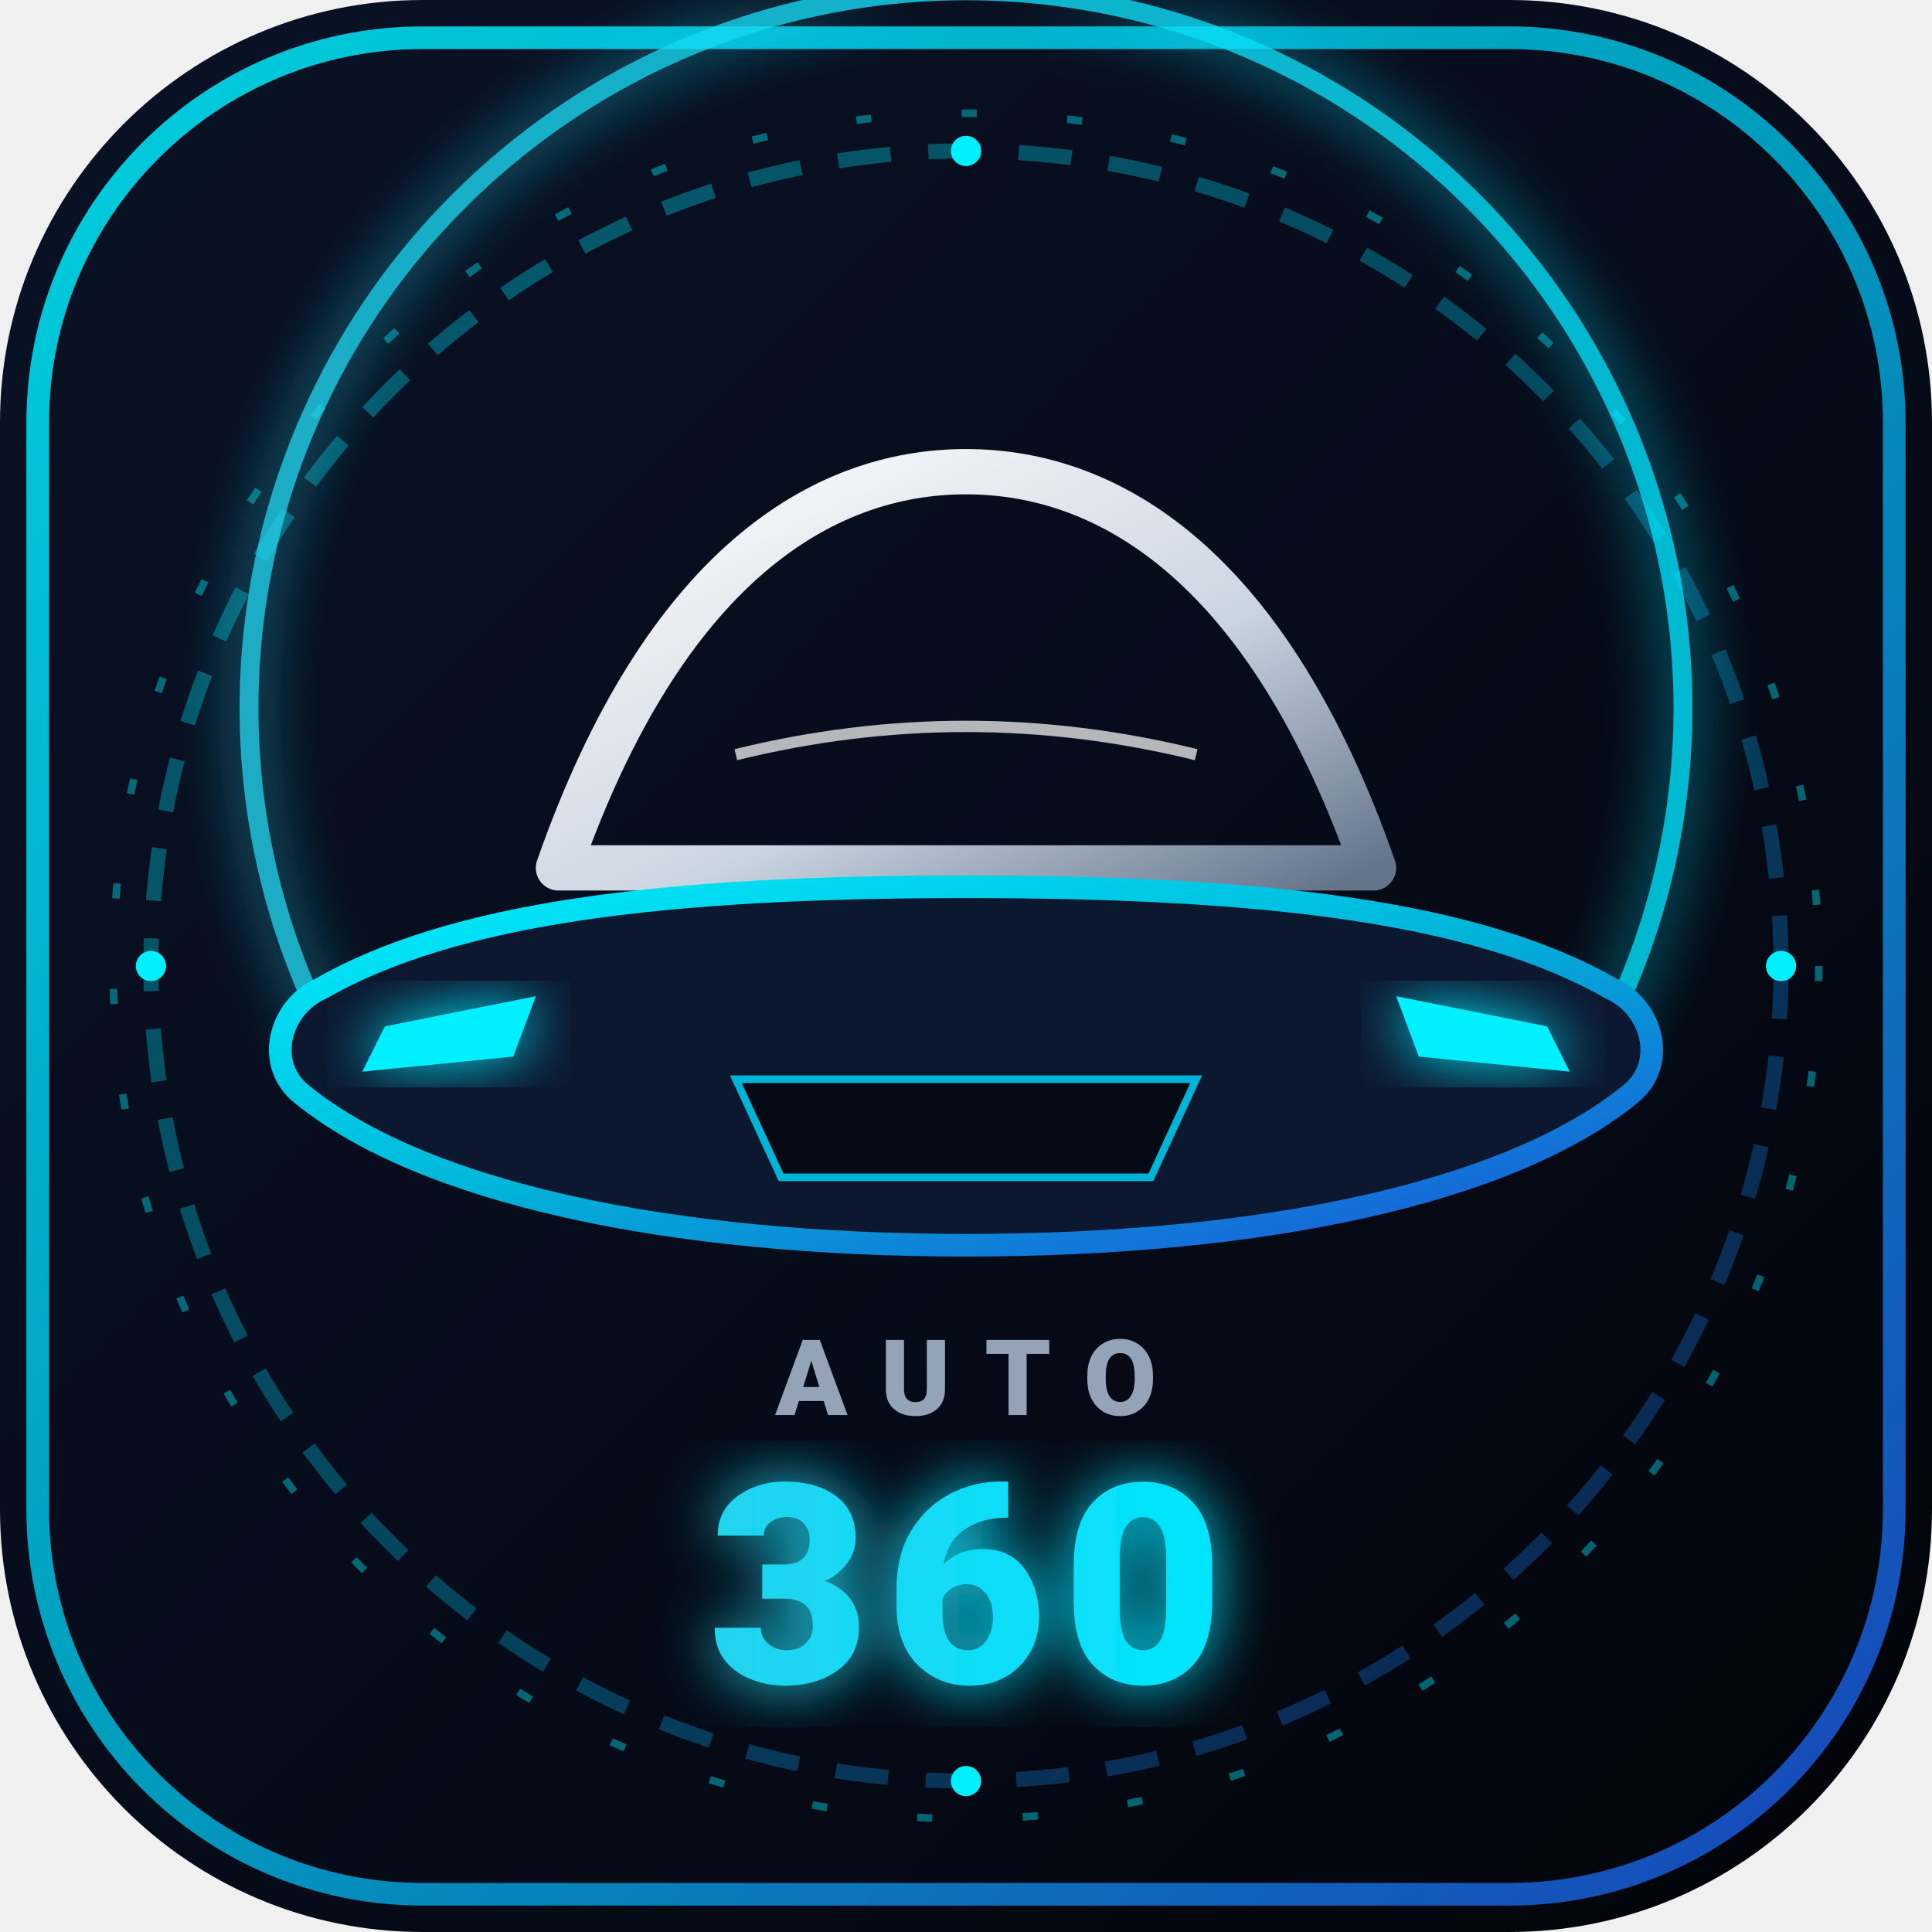
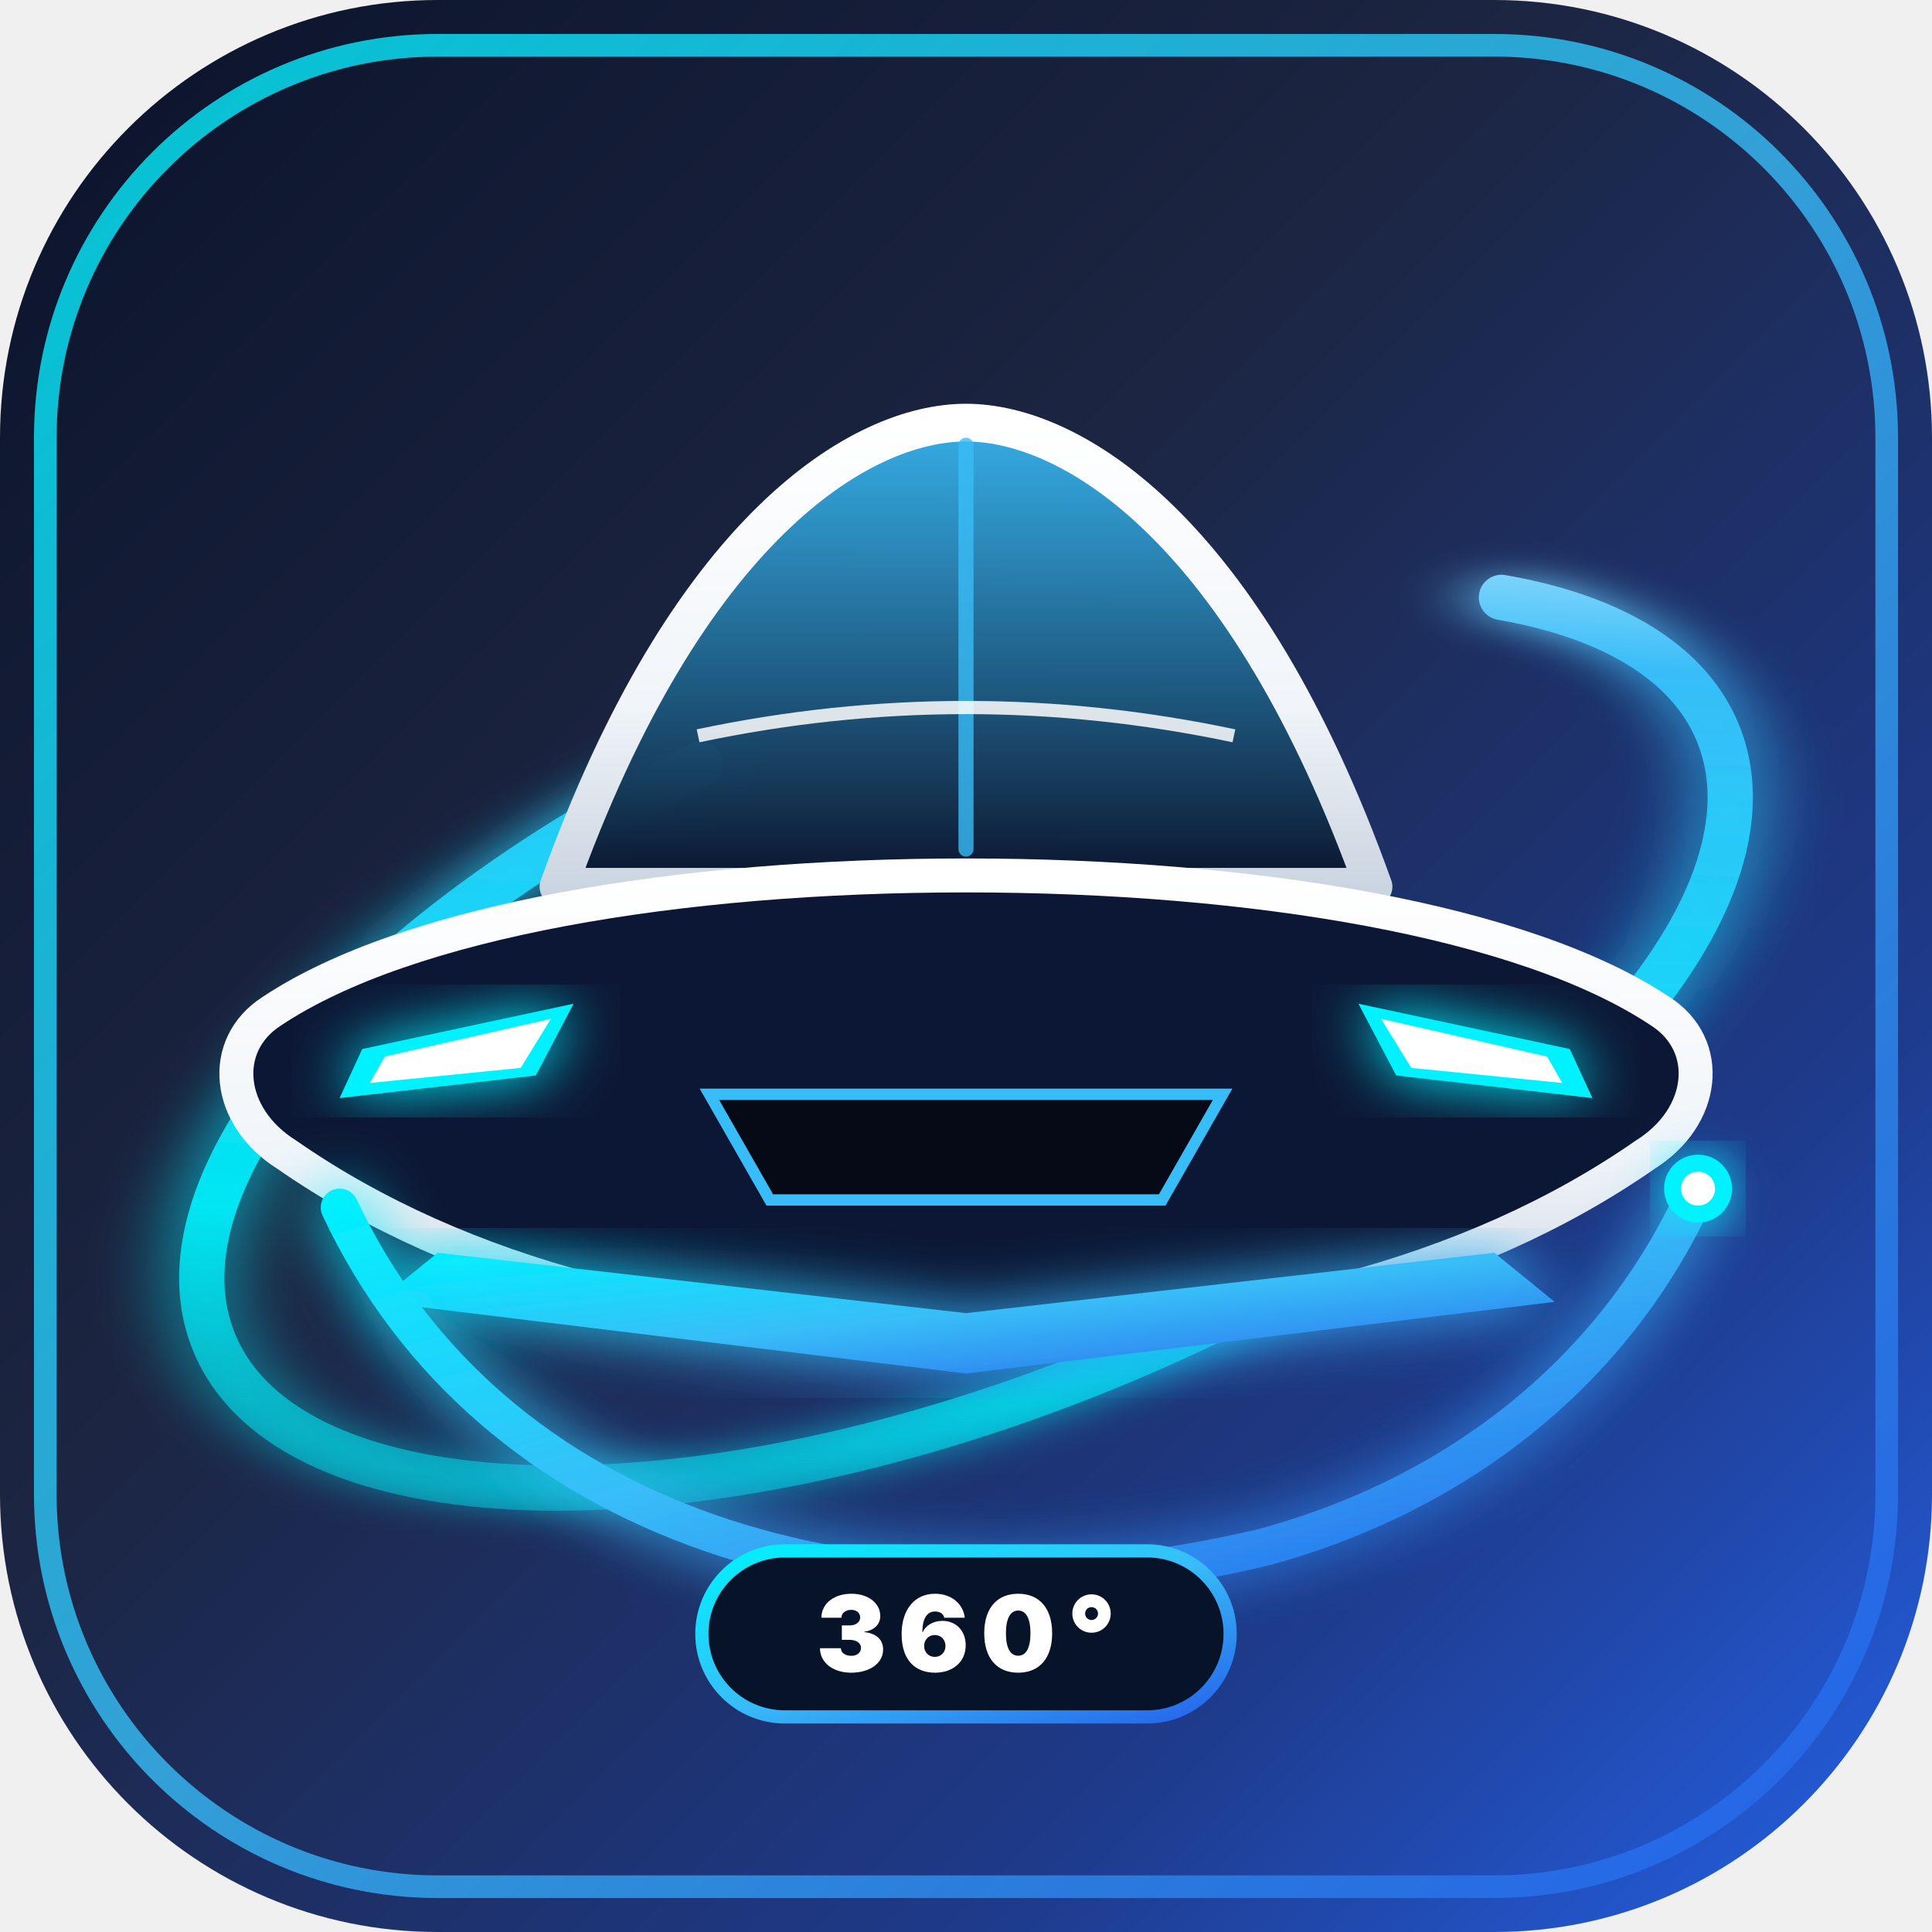
<svg xmlns="http://www.w3.org/2000/svg" viewBox="0 0 512 512" width="512" height="512">
  <defs>
-     <linearGradient id="bgGrad" x1="0%" y1="0%" x2="100%" y2="100%">
-       <stop offset="0%" stop-color="#0a1226" />
-       <stop offset="50%" stop-color="#060c1a" />
-       <stop offset="100%" stop-color="#020409" />
+     <linearGradient id="badgeBg" x1="0%" y1="0%" x2="100%" y2="100%">
+       <stop offset="0%" stop-color="#0b132b" />
+       <stop offset="40%" stop-color="#1c2541" />
+       <stop offset="75%" stop-color="#1e3a8a" />
+       <stop offset="100%" stop-color="#2563eb" />
    </linearGradient>
-     <linearGradient id="cyanBlueGrad" x1="0%" y1="0%" x2="100%" y2="100%">
-       <stop offset="0%" stop-color="#00f0ff" />
-       <stop offset="50%" stop-color="#00b4d8" />
-       <stop offset="100%" stop-color="#1d4ed8" />
+     <linearGradient id="cyanGrad" x1="0%" y1="0%" x2="100%" y2="100%">
+       <stop offset="0%" stop-color="#00f2fe" />
+       <stop offset="50%" stop-color="#38bdf8" />
+       <stop offset="100%" stop-color="#2563eb" />
    </linearGradient>
-     <linearGradient id="cyanGrad" x1="0%" y1="0%" x2="100%" y2="0%">
-       <stop offset="0%" stop-color="#22d3ee" />
-       <stop offset="100%" stop-color="#00e5ff" />
+     <linearGradient id="orbitGrad" x1="0%" y1="100%" x2="100%" y2="0%">
+       <stop offset="0%" stop-color="#00f2fe" stop-opacity="0.1" />
+       <stop offset="35%" stop-color="#00f2fe" stop-opacity="0.9" />
+       <stop offset="80%" stop-color="#38bdf8" />
+       <stop offset="100%" stop-color="#ffffff" />
    </linearGradient>
-     <linearGradient id="silverGrad" x1="0%" y1="0%" x2="100%" y2="100%">
+     <linearGradient id="chromeGrad" x1="0%" y1="0%" x2="0%" y2="100%">
      <stop offset="0%" stop-color="#ffffff" />
-       <stop offset="60%" stop-color="#cbd5e1" />
-       <stop offset="100%" stop-color="#64748b" />
+       <stop offset="60%" stop-color="#f1f5f9" />
+       <stop offset="100%" stop-color="#cbd5e1" />
    </linearGradient>
-     <filter id="cyanGlow" x="-20%" y="-20%" width="140%" height="140%">
+     <linearGradient id="cockpitGrad" x1="0%" y1="0%" x2="0%" y2="100%">
+       <stop offset="0%" stop-color="#38bdf8" stop-opacity="0.9" />
+       <stop offset="100%" stop-color="#0b132b" />
+     </linearGradient>
+     <filter id="glow" x="-20%" y="-20%" width="140%" height="140%">
      <feGaussianBlur stdDeviation="8" result="blur" />
      <feComposite in="SourceGraphic" in2="blur" operator="over" />
    </filter>
-     <filter id="softGlow" x="-30%" y="-30%" width="160%" height="160%">
-       <feGaussianBlur stdDeviation="16" result="blur" />
-       <feComposite in="SourceGraphic" in2="blur" operator="over" />
-     </filter>
  </defs>
-   <rect width="512" height="512" rx="112" fill="url(#bgGrad)" />
-   <rect x="10" y="10" width="492" height="492" rx="102" fill="none" stroke="url(#cyanBlueGrad)" stroke-width="6" opacity="0.85" />
-   <circle cx="256" cy="256" r="216" fill="none" stroke="url(#cyanBlueGrad)" stroke-width="4" stroke-dasharray="14 10" opacity="0.35" />
-   <circle cx="256" cy="256" r="226" fill="none" stroke="#00f0ff" stroke-width="2" stroke-dasharray="4 24" opacity="0.4" />
-   <path d="M 90 280 A 190 190 0 1 1 422 280" fill="none" stroke="url(#cyanGrad)" stroke-width="5" stroke-linecap="round" opacity="0.8" filter="url(#cyanGlow)" />
+   <rect width="512" height="512" rx="116" fill="url(#badgeBg)" />
+   <rect x="12" y="12" width="488" height="488" rx="104" fill="none" stroke="url(#cyanGrad)" stroke-width="6" opacity="0.8" />
+   <ellipse cx="256" cy="275" rx="215" ry="95" fill="none" stroke="url(#orbitGrad)" stroke-width="12" transform="rotate(-22 256 275)" stroke-dasharray="720 220" stroke-linecap="round" filter="url(#glow)" />
  <g transform="translate(0, -10)">
-     <path d="M 148 240 C 176 160, 218 135, 256 135 C 294 135, 336 160, 364 240 Z" fill="none" stroke="url(#silverGrad)" stroke-width="12" stroke-linecap="round" stroke-linejoin="round" />
-     <path d="M 256 142 L 256 235" stroke="url(#cyanGrad)" stroke-width="4" opacity="0.5" stroke-linecap="round" />
-     <path d="M 195 210 Q 256 195 317 210" fill="none" stroke="#ffffff" stroke-width="3" opacity="0.7" />
-     <path d="M 85 272 C 120 252, 175 245, 256 245 C 337 245, 392 252, 427 272 C 438 277, 442 292, 432 300 C 400 326, 335 340, 256 340 C 177 340, 112 326, 80 300 C 70 292, 74 277, 85 272 Z" fill="#0c1730" stroke="url(#cyanBlueGrad)" stroke-width="6" stroke-linejoin="round" />
-     <polygon points="102,282 142,274 136,290 96,294" fill="#00f0ff" filter="url(#cyanGlow)" />
-     <polygon points="410,282 370,274 376,290 416,294" fill="#00f0ff" filter="url(#cyanGlow)" />
-     <path d="M 195 296 L 317 296 L 305 322 L 207 322 Z" fill="#040914" stroke="#00b4d8" stroke-width="2" />
+     <path d="M 148 245 C 182 150, 228 122, 256 122 C 284 122, 330 150, 364 245 Z" fill="url(#cockpitGrad)" stroke="url(#chromeGrad)" stroke-width="10" stroke-linejoin="round" />
+     <path d="M 256 128 L 256 235" stroke="#38bdf8" stroke-width="4" stroke-linecap="round" opacity="0.8" />
+     <path d="M 185 205 Q 256 190 327 205" fill="none" stroke="#ffffff" stroke-width="3.5" opacity="0.85" />
+     <path d="M 72 278              C 108 254, 180 242, 256 242              C 332 242, 404 254, 440 278              C 454 287, 452 306, 436 316              C 390 348, 328 364, 256 364              C 184 364, 122 348, 76 316              C 60 306, 58 287, 72 278 Z" fill="#0c1735" stroke="url(#chromeGrad)" stroke-width="9" stroke-linejoin="round" />
+     <path d="M 116 342 L 256 358 L 396 342 L 412 355 L 256 374 L 100 355 Z" fill="url(#cyanGrad)" filter="url(#glow)" />
+     <polygon points="96,288 152,276 142,295 90,301" fill="#00f2fe" filter="url(#glow)" />
+     <polygon points="102,290 146,280 138,293 98,297" fill="#ffffff" />
+     <polygon points="416,288 360,276 370,295 422,301" fill="#00f2fe" filter="url(#glow)" />
+     <polygon points="410,290 366,280 374,293 414,297" fill="#ffffff" />
+     <path d="M 188 300 L 324 300 L 308 328 L 204 328 Z" fill="#050a16" stroke="#38bdf8" stroke-width="3" />
  </g>
-   <text x="256" y="375" text-anchor="middle" font-family="-apple-system, BlinkMacSystemFont, 'Segoe UI', Roboto, sans-serif" font-weight="900" font-size="28" letter-spacing="9" fill="#94a3b8">AUTO</text>
-   <text x="256" y="446" text-anchor="middle" font-family="-apple-system, BlinkMacSystemFont, 'Segoe UI', Roboto, 'Montserrat', sans-serif" font-weight="950" font-size="74" letter-spacing="4" fill="url(#cyanGrad)" filter="url(#cyanGlow)">360</text>
-   <circle cx="256" cy="40" r="4" fill="#00f0ff" />
-   <circle cx="256" cy="472" r="4" fill="#00f0ff" />
-   <circle cx="40" cy="256" r="4" fill="#00f0ff" />
-   <circle cx="472" cy="256" r="4" fill="#00f0ff" />
+   <path d="M 90 320 C 130 405, 230 435, 335 410 C 390 395, 430 360, 450 315" fill="none" stroke="url(#cyanGrad)" stroke-width="10" stroke-linecap="round" filter="url(#glow)" />
+   <circle cx="450" cy="315" r="9" fill="#00f2fe" filter="url(#glow)" />
+   <circle cx="450" cy="315" r="4.5" fill="#ffffff" />
+   <g transform="translate(0, 15)">
+     <rect x="186" y="396" width="140" height="44" rx="22" fill="#071329" stroke="url(#cyanGrad)" stroke-width="3.5" />
+     <text x="256" y="428" text-anchor="middle" font-family="-apple-system, BlinkMacSystemFont, 'Montserrat', 'Inter', 'Segoe UI', sans-serif" font-weight="900" font-size="28" letter-spacing="3" fill="#ffffff">360°</text>
+   </g>
</svg>
